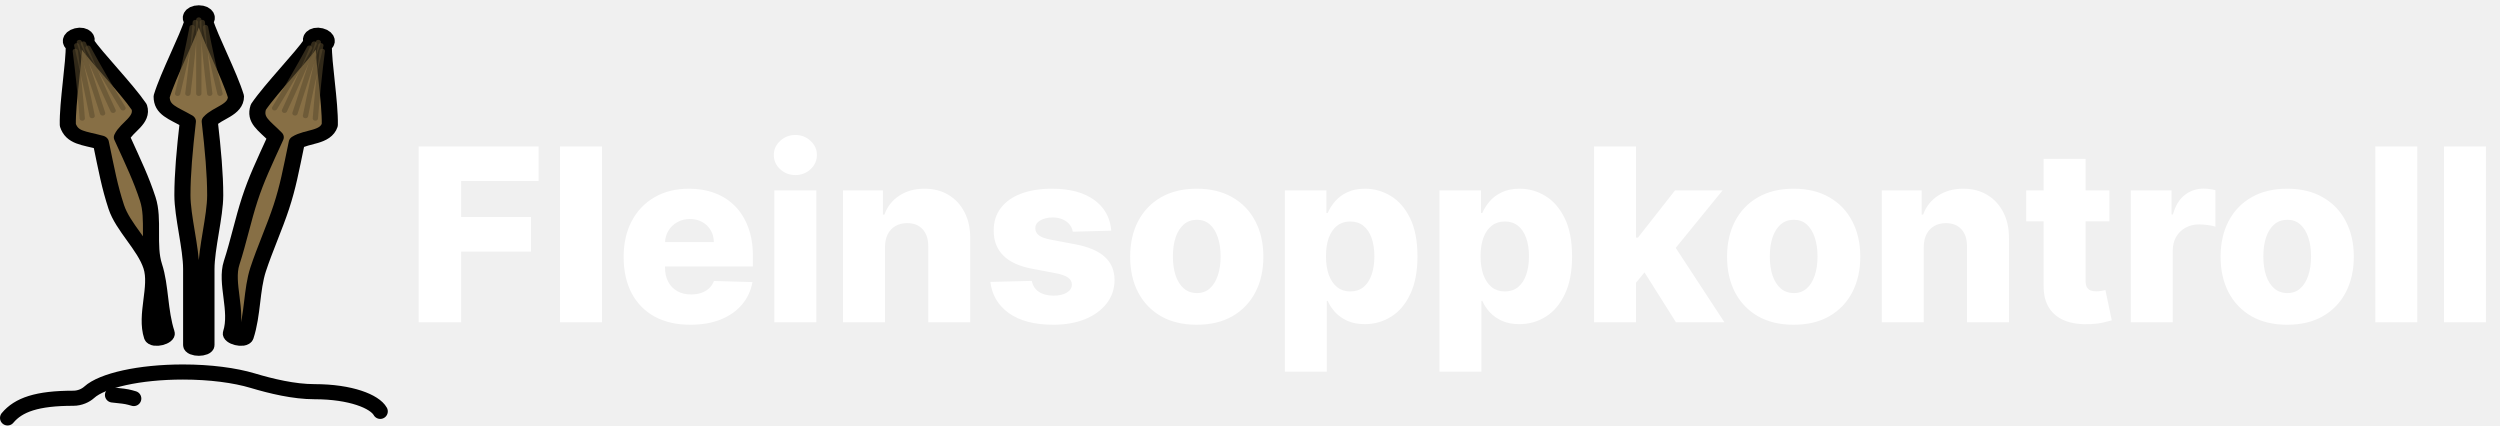
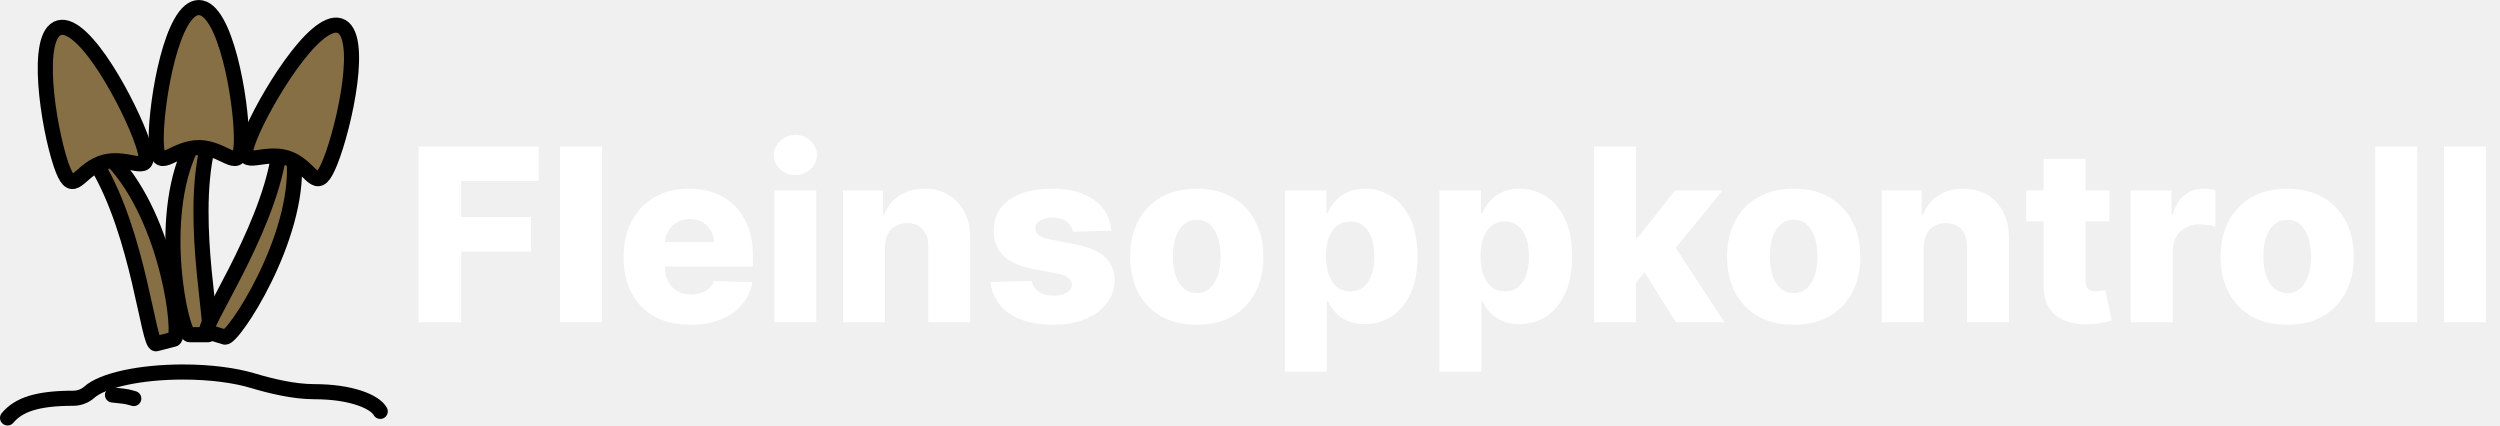
<svg xmlns="http://www.w3.org/2000/svg" width="993" height="169" viewBox="0 0 993 169" fill="none" class="fill-current">
  <path d="M166.284 128V58.182H213.943V71.886H183.159V86.204H210.909V99.943H183.159V128H166.284ZM239.111 58.182V128H222.44V58.182H239.111ZM274.199 128.989C268.722 128.989 263.994 127.909 260.017 125.75C256.063 123.568 253.017 120.466 250.881 116.443C248.767 112.398 247.71 107.591 247.71 102.023C247.71 96.614 248.778 91.886 250.915 87.841C253.051 83.773 256.062 80.614 259.949 78.364C263.835 76.091 268.415 74.954 273.688 74.954C277.415 74.954 280.824 75.534 283.915 76.693C287.006 77.852 289.676 79.568 291.926 81.841C294.176 84.114 295.926 86.921 297.176 90.261C298.426 93.579 299.051 97.386 299.051 101.682V105.841H253.54V96.159H283.54C283.517 94.386 283.097 92.807 282.278 91.421C281.46 90.034 280.335 88.954 278.903 88.182C277.494 87.386 275.869 86.989 274.028 86.989C272.165 86.989 270.494 87.409 269.017 88.25C267.54 89.068 266.369 90.193 265.506 91.625C264.642 93.034 264.188 94.636 264.142 96.432V106.284C264.142 108.42 264.563 110.295 265.403 111.909C266.244 113.5 267.438 114.739 268.983 115.625C270.528 116.511 272.369 116.955 274.506 116.955C275.983 116.955 277.324 116.75 278.528 116.341C279.733 115.932 280.767 115.33 281.631 114.534C282.494 113.739 283.142 112.761 283.574 111.602L298.881 112.045C298.244 115.477 296.847 118.466 294.688 121.011C292.551 123.534 289.744 125.5 286.267 126.909C282.79 128.295 278.767 128.989 274.199 128.989ZM307.565 128V75.636H324.236V128H307.565ZM315.918 69.534C313.577 69.534 311.565 68.761 309.884 67.216C308.202 65.648 307.361 63.761 307.361 61.557C307.361 59.375 308.202 57.511 309.884 55.966C311.565 54.398 313.577 53.614 315.918 53.614C318.281 53.614 320.293 54.398 321.952 55.966C323.634 57.511 324.474 59.375 324.474 61.557C324.474 63.761 323.634 65.648 321.952 67.216C320.293 68.761 318.281 69.534 315.918 69.534ZM351.517 98.136V128H334.847V75.636H350.699V85.25H351.278C352.438 82.046 354.415 79.534 357.21 77.716C360.006 75.875 363.335 74.954 367.199 74.954C370.881 74.954 374.074 75.784 376.778 77.443C379.506 79.079 381.619 81.375 383.119 84.329C384.642 87.261 385.392 90.693 385.369 94.625V128H368.699V97.898C368.722 94.989 367.983 92.716 366.483 91.079C365.006 89.443 362.949 88.625 360.312 88.625C358.562 88.625 357.017 89.011 355.676 89.784C354.358 90.534 353.335 91.614 352.608 93.023C351.903 94.432 351.54 96.136 351.517 98.136ZM441.406 91.625L426.099 92.034C425.94 90.943 425.509 89.977 424.804 89.136C424.099 88.273 423.179 87.602 422.043 87.125C420.929 86.625 419.634 86.375 418.156 86.375C416.224 86.375 414.577 86.761 413.213 87.534C411.872 88.307 411.213 89.352 411.236 90.671C411.213 91.693 411.622 92.579 412.463 93.329C413.327 94.079 414.861 94.682 417.065 95.136L427.156 97.046C432.384 98.046 436.27 99.704 438.815 102.023C441.384 104.341 442.679 107.409 442.702 111.227C442.679 114.818 441.611 117.943 439.497 120.602C437.406 123.261 434.543 125.33 430.906 126.807C427.27 128.261 423.111 128.989 418.429 128.989C410.952 128.989 405.054 127.455 400.736 124.386C396.44 121.295 393.986 117.159 393.372 111.977L409.838 111.568C410.202 113.477 411.145 114.932 412.668 115.932C414.19 116.932 416.134 117.432 418.497 117.432C420.634 117.432 422.372 117.034 423.713 116.239C425.054 115.443 425.736 114.386 425.759 113.068C425.736 111.886 425.213 110.943 424.19 110.239C423.168 109.511 421.565 108.943 419.384 108.534L410.247 106.795C404.997 105.841 401.088 104.08 398.52 101.511C395.952 98.921 394.679 95.625 394.702 91.625C394.679 88.125 395.611 85.136 397.497 82.659C399.384 80.159 402.065 78.25 405.543 76.932C409.02 75.614 413.122 74.954 417.849 74.954C424.94 74.954 430.531 76.443 434.622 79.421C438.713 82.375 440.974 86.443 441.406 91.625ZM475.352 128.989C469.852 128.989 465.125 127.864 461.17 125.614C457.239 123.341 454.205 120.182 452.068 116.136C449.955 112.068 448.898 107.352 448.898 101.989C448.898 96.602 449.955 91.886 452.068 87.841C454.205 83.773 457.239 80.614 461.17 78.364C465.125 76.091 469.852 74.954 475.352 74.954C480.852 74.954 485.568 76.091 489.5 78.364C493.455 80.614 496.489 83.773 498.602 87.841C500.739 91.886 501.807 96.602 501.807 101.989C501.807 107.352 500.739 112.068 498.602 116.136C496.489 120.182 493.455 123.341 489.5 125.614C485.568 127.864 480.852 128.989 475.352 128.989ZM475.455 116.409C477.455 116.409 479.148 115.795 480.534 114.568C481.92 113.341 482.977 111.636 483.705 109.455C484.455 107.273 484.83 104.75 484.83 101.886C484.83 98.977 484.455 96.432 483.705 94.25C482.977 92.068 481.92 90.364 480.534 89.136C479.148 87.909 477.455 87.296 475.455 87.296C473.386 87.296 471.636 87.909 470.205 89.136C468.795 90.364 467.716 92.068 466.966 94.25C466.239 96.432 465.875 98.977 465.875 101.886C465.875 104.75 466.239 107.273 466.966 109.455C467.716 111.636 468.795 113.341 470.205 114.568C471.636 115.795 473.386 116.409 475.455 116.409ZM510.347 147.636V75.636H526.847V84.602H527.358C528.04 83.011 529.006 81.477 530.256 80C531.528 78.523 533.142 77.318 535.097 76.386C537.074 75.432 539.438 74.954 542.188 74.954C545.824 74.954 549.222 75.909 552.381 77.818C555.562 79.727 558.131 82.671 560.085 86.648C562.04 90.625 563.017 95.693 563.017 101.852C563.017 107.784 562.074 112.75 560.188 116.75C558.324 120.75 555.801 123.75 552.619 125.75C549.46 127.75 545.949 128.75 542.085 128.75C539.449 128.75 537.165 128.318 535.233 127.455C533.301 126.591 531.676 125.455 530.358 124.045C529.062 122.636 528.063 121.125 527.358 119.511H527.017V147.636H510.347ZM526.676 101.818C526.676 104.636 527.051 107.091 527.801 109.182C528.574 111.273 529.676 112.898 531.108 114.057C532.562 115.193 534.301 115.761 536.324 115.761C538.369 115.761 540.108 115.193 541.54 114.057C542.972 112.898 544.051 111.273 544.778 109.182C545.528 107.091 545.903 104.636 545.903 101.818C545.903 99 545.528 96.557 544.778 94.489C544.051 92.421 542.972 90.818 541.54 89.682C540.131 88.546 538.392 87.977 536.324 87.977C534.278 87.977 532.54 88.534 531.108 89.648C529.676 90.761 528.574 92.352 527.801 94.421C527.051 96.489 526.676 98.954 526.676 101.818ZM571.753 147.636V75.636H588.253V84.602H588.764C589.446 83.011 590.412 81.477 591.662 80C592.935 78.523 594.548 77.318 596.503 76.386C598.48 75.432 600.844 74.954 603.594 74.954C607.23 74.954 610.628 75.909 613.787 77.818C616.969 79.727 619.537 82.671 621.491 86.648C623.446 90.625 624.423 95.693 624.423 101.852C624.423 107.784 623.48 112.75 621.594 116.75C619.73 120.75 617.207 123.75 614.026 125.75C610.866 127.75 607.355 128.75 603.491 128.75C600.855 128.75 598.571 128.318 596.639 127.455C594.707 126.591 593.082 125.455 591.764 124.045C590.469 122.636 589.469 121.125 588.764 119.511H588.423V147.636H571.753ZM588.082 101.818C588.082 104.636 588.457 107.091 589.207 109.182C589.98 111.273 591.082 112.898 592.514 114.057C593.969 115.193 595.707 115.761 597.73 115.761C599.776 115.761 601.514 115.193 602.946 114.057C604.378 112.898 605.457 111.273 606.185 109.182C606.935 107.091 607.31 104.636 607.31 101.818C607.31 99 606.935 96.557 606.185 94.489C605.457 92.421 604.378 90.818 602.946 89.682C601.537 88.546 599.798 87.977 597.73 87.977C595.685 87.977 593.946 88.534 592.514 89.648C591.082 90.761 589.98 92.352 589.207 94.421C588.457 96.489 588.082 98.954 588.082 101.818ZM648.193 114.261L648.261 94.386H650.58L665.307 75.636H684.193L662.307 102.5H657.909L648.193 114.261ZM633.159 128V58.182H649.83V128H633.159ZM665.682 128L651.977 106.25L662.955 94.421L684.943 128H665.682ZM712.446 128.989C706.946 128.989 702.219 127.864 698.264 125.614C694.332 123.341 691.298 120.182 689.162 116.136C687.048 112.068 685.991 107.352 685.991 101.989C685.991 96.602 687.048 91.886 689.162 87.841C691.298 83.773 694.332 80.614 698.264 78.364C702.219 76.091 706.946 74.954 712.446 74.954C717.946 74.954 722.662 76.091 726.594 78.364C730.548 80.614 733.582 83.773 735.696 87.841C737.832 91.886 738.901 96.602 738.901 101.989C738.901 107.352 737.832 112.068 735.696 116.136C733.582 120.182 730.548 123.341 726.594 125.614C722.662 127.864 717.946 128.989 712.446 128.989ZM712.548 116.409C714.548 116.409 716.241 115.795 717.628 114.568C719.014 113.341 720.071 111.636 720.798 109.455C721.548 107.273 721.923 104.75 721.923 101.886C721.923 98.977 721.548 96.432 720.798 94.25C720.071 92.068 719.014 90.364 717.628 89.136C716.241 87.909 714.548 87.296 712.548 87.296C710.48 87.296 708.73 87.909 707.298 89.136C705.889 90.364 704.81 92.068 704.06 94.25C703.332 96.432 702.969 98.977 702.969 101.886C702.969 104.75 703.332 107.273 704.06 109.455C704.81 111.636 705.889 113.341 707.298 114.568C708.73 115.795 710.48 116.409 712.548 116.409ZM764.111 98.136V128H747.44V75.636H763.293V85.25H763.872C765.031 82.046 767.009 79.534 769.804 77.716C772.599 75.875 775.929 74.954 779.793 74.954C783.474 74.954 786.668 75.784 789.372 77.443C792.099 79.079 794.213 81.375 795.713 84.329C797.236 87.261 797.986 90.693 797.963 94.625V128H781.293V97.898C781.315 94.989 780.577 92.716 779.077 91.079C777.599 89.443 775.543 88.625 772.906 88.625C771.156 88.625 769.611 89.011 768.27 89.784C766.952 90.534 765.929 91.614 765.202 93.023C764.497 94.432 764.134 96.136 764.111 98.136ZM837.841 75.636V87.909H804.807V75.636H837.841ZM811.727 63.091H828.398V111.534C828.398 112.557 828.557 113.386 828.875 114.023C829.216 114.636 829.705 115.08 830.341 115.352C830.977 115.602 831.739 115.727 832.625 115.727C833.261 115.727 833.932 115.67 834.636 115.557C835.364 115.42 835.909 115.307 836.273 115.216L838.795 127.25C838 127.477 836.875 127.761 835.42 128.102C833.989 128.443 832.273 128.659 830.273 128.75C826.364 128.932 823.011 128.477 820.216 127.386C817.443 126.273 815.318 124.545 813.841 122.205C812.386 119.864 811.682 116.92 811.727 113.375V63.091ZM846.347 128V75.636H862.54V85.182H863.085C864.04 81.727 865.597 79.159 867.756 77.477C869.915 75.773 872.426 74.921 875.29 74.921C876.063 74.921 876.858 74.977 877.676 75.091C878.494 75.182 879.256 75.329 879.96 75.534V90.023C879.165 89.75 878.119 89.534 876.824 89.375C875.551 89.216 874.415 89.136 873.415 89.136C871.438 89.136 869.653 89.579 868.062 90.466C866.494 91.329 865.256 92.546 864.347 94.114C863.46 95.659 863.017 97.477 863.017 99.568V128H846.347ZM908.477 128.989C902.977 128.989 898.25 127.864 894.295 125.614C890.364 123.341 887.33 120.182 885.193 116.136C883.08 112.068 882.023 107.352 882.023 101.989C882.023 96.602 883.08 91.886 885.193 87.841C887.33 83.773 890.364 80.614 894.295 78.364C898.25 76.091 902.977 74.954 908.477 74.954C913.977 74.954 918.693 76.091 922.625 78.364C926.58 80.614 929.614 83.773 931.727 87.841C933.864 91.886 934.932 96.602 934.932 101.989C934.932 107.352 933.864 112.068 931.727 116.136C929.614 120.182 926.58 123.341 922.625 125.614C918.693 127.864 913.977 128.989 908.477 128.989ZM908.58 116.409C910.58 116.409 912.273 115.795 913.659 114.568C915.045 113.341 916.102 111.636 916.83 109.455C917.58 107.273 917.955 104.75 917.955 101.886C917.955 98.977 917.58 96.432 916.83 94.25C916.102 92.068 915.045 90.364 913.659 89.136C912.273 87.909 910.58 87.296 908.58 87.296C906.511 87.296 904.761 87.909 903.33 89.136C901.92 90.364 900.841 92.068 900.091 94.25C899.364 96.432 899 98.977 899 101.886C899 104.75 899.364 107.273 900.091 109.455C900.841 111.636 901.92 113.341 903.33 114.568C904.761 115.795 906.511 116.409 908.58 116.409ZM960.142 58.182V128H943.472V58.182H960.142ZM987.423 58.182V128H970.753V58.182H987.423Z" fill="white" />
-   <g transform="translate(7.34 1.86) scale(0.4341 0.3799)">
-     <g transform="rotate(-16 165 210) translate(-58 0)">
-       <path d="M165.0 8.0 C172.2 8.0 174.0 14.3 170.8 17.3 C175.2 34.4 192.9 73.1 199.0 96.0 C199.0 110.3 182.0 112.9 175.0 122.0 C178.0 152.0 180.0 168.6 180.0 190.6 C180.0 212.6 166.4 237.3 166.4 259.3 C166.4 281.3 158.0 306.0 158.0 330.0 C158.0 335.0 144.0 335.0 144.0 330.0 C144.0 306.0 163.6 281.3 163.6 259.3 C163.6 237.3 150.0 212.6 150.0 190.6 C150.0 168.6 152.0 152.0 155.0 122.0 C141.2 112.9 131.0 110.3 131.0 96.0 C137.1 73.1 154.8 34.4 159.2 17.3 C156.0 14.3 157.8 8.0 165.0 8.0 Z" fill="#876F45" stroke="currentColor" stroke-width="14.74" stroke-linejoin="round" />
-       <path d="M158.9 23.6 Q153.4 56.4 145.6 93.0" fill="none" stroke="#5a4a2e" stroke-width="4.86" stroke-linecap="round" opacity="0.55" />
-       <path d="M161.8 18.3 Q159.0 56.4 155.0 93.0" fill="none" stroke="#5a4a2e" stroke-width="4.86" stroke-linecap="round" opacity="0.55" />
-       <path d="M165.0 15.7 Q165.0 56.4 165.0 93.0" fill="none" stroke="#5a4a2e" stroke-width="4.86" stroke-linecap="round" opacity="0.55" />
-       <path d="M168.2 18.3 Q171.0 56.4 175.0 93.0" fill="none" stroke="#5a4a2e" stroke-width="4.86" stroke-linecap="round" opacity="0.55" />
-       <path d="M171.1 23.6 Q176.6 56.4 184.4 93.0" fill="none" stroke="#5a4a2e" stroke-width="4.86" stroke-linecap="round" opacity="0.55" />
-     </g>
-     <path d="M165.0 8.0 C172.2 8.0 174.0 14.3 170.8 17.3 C175.2 34.4 192.9 73.1 199.0 96.0 C199.0 110.3 182.0 112.9 175.0 122.0 C178.0 152.0 180.0 177.2 180.0 199.2 C180.0 221.2 172.0 254.4 172.0 276.4 C172.0 298.4 172.0 332.0 172.0 356.0 C172.0 361.0 158.0 361.0 158.0 356.0 C158.0 332.0 158.0 298.4 158.0 276.4 C158.0 254.4 150.0 221.2 150.0 199.2 C150.0 177.2 152.0 152.0 155.0 122.0 C141.2 112.9 131.0 110.3 131.0 96.0 C137.1 73.1 154.8 34.4 159.2 17.3 C156.0 14.3 157.8 8.0 165.0 8.0 Z" fill="#876F45" stroke="currentColor" stroke-width="14.74" stroke-linejoin="round" />
-     <path d="M158.9 23.6 Q153.4 56.4 145.6 93.0" fill="none" stroke="#5a4a2e" stroke-width="4.86" stroke-linecap="round" opacity="0.55" />
-     <path d="M161.8 18.3 Q159.0 56.4 155.0 93.0" fill="none" stroke="#5a4a2e" stroke-width="4.86" stroke-linecap="round" opacity="0.55" />
-     <path d="M165.0 15.7 Q165.0 56.4 165.0 93.0" fill="none" stroke="#5a4a2e" stroke-width="4.86" stroke-linecap="round" opacity="0.55" />
-     <path d="M168.2 18.3 Q171.0 56.4 175.0 93.0" fill="none" stroke="#5a4a2e" stroke-width="4.86" stroke-linecap="round" opacity="0.55" />
-     <path d="M171.1 23.6 Q176.6 56.4 184.4 93.0" fill="none" stroke="#5a4a2e" stroke-width="4.86" stroke-linecap="round" opacity="0.55" />
-     <g transform="rotate(16 165 210) translate(58 0)">
-       <path d="M165.0 8.0 C172.2 8.0 174.0 14.3 170.8 17.3 C175.2 34.4 192.9 73.1 199.0 96.0 C199.0 110.3 182.0 112.9 175.0 122.0 C178.0 152.0 180.0 168.6 180.0 190.6 C180.0 212.6 177.6 237.3 177.6 259.3 C177.6 281.3 186.0 306.0 186.0 330.0 C186.0 335.0 172.0 335.0 172.0 330.0 C172.0 306.0 152.4 281.3 152.4 259.3 C152.4 237.3 150.0 212.6 150.0 190.6 C150.0 168.6 152.0 152.0 155.0 122.0 C141.2 112.9 131.0 110.3 131.0 96.0 C137.1 73.1 154.8 34.4 159.2 17.3 C156.0 14.3 157.8 8.0 165.0 8.0 Z" fill="#876F45" stroke="currentColor" stroke-width="14.74" stroke-linejoin="round" />
-       <path d="M158.9 23.6 Q153.4 56.4 145.6 93.0" fill="none" stroke="#5a4a2e" stroke-width="4.86" stroke-linecap="round" opacity="0.55" />
-       <path d="M161.8 18.3 Q159.0 56.4 155.0 93.0" fill="none" stroke="#5a4a2e" stroke-width="4.86" stroke-linecap="round" opacity="0.55" />
-       <path d="M165.0 15.7 Q165.0 56.4 165.0 93.0" fill="none" stroke="#5a4a2e" stroke-width="4.86" stroke-linecap="round" opacity="0.55" />
-       <path d="M168.2 18.3 Q171.0 56.4 175.0 93.0" fill="none" stroke="#5a4a2e" stroke-width="4.86" stroke-linecap="round" opacity="0.55" />
-       <path d="M171.1 23.6 Q176.6 56.4 184.4 93.0" fill="none" stroke="#5a4a2e" stroke-width="4.86" stroke-linecap="round" opacity="0.55" />
-     </g>
-   </g>
+   <path d="M78.971 3C68.414 3 62.04 39.72 62.04 55.079C62.04 68.802 66.688 60.827 75.675 58.973C76.745 58.752 77.847 58.618 78.971 58.618C80.095 58.618 81.196 58.752 82.267 58.973C91.253 60.827 95.901 68.802 95.901 55.079C95.901 39.72 89.528 3 78.971 3Z" fill="#876F45" />
+   <path d="M75.26 132.944H82.681C85.953 132.944 75.26 89.819 82.267 58.973C81.196 58.752 80.095 58.618 78.971 58.618C77.847 58.618 76.745 58.752 75.675 58.973C62.04 87.35 71.989 132.944 75.26 132.944Z" fill="#876F45" />
+   <path d="M75.26 132.944C80.137 132.944 77.804 132.944 82.681 132.944M75.26 132.944C71.989 132.944 62.04 87.35 75.675 58.973M75.26 132.944H82.681M82.681 132.944C85.953 132.944 75.26 89.819 82.267 58.973M82.267 58.973C91.253 60.827 95.901 68.802 95.901 55.079C95.901 39.72 89.528 3 78.971 3C68.414 3 62.04 39.72 62.04 55.079C62.04 68.802 66.688 60.827 75.675 58.973M82.267 58.973C81.196 58.752 80.095 58.618 78.971 58.618C77.847 58.618 76.745 58.752 75.675 58.973" stroke="currentColor" stroke-width="6" />
+   <path d="M134.861 10.173C144.826 13.224 136.988 49.727 131.194 64.224C126.016 77.177 124.637 68.306 116.854 63.959C115.927 63.441 114.938 62.996 113.877 62.671C112.816 62.346 111.726 62.155 110.632 62.054C101.45 61.206 94.054 67.391 99.231 54.438C105.026 39.94 124.896 7.122 134.861 10.173Z" fill="#876F45" />
+   <path d="M89.338 133.901L82.333 131.756C79.245 130.81 105.608 93.195 110.632 62.054C111.726 62.155 112.816 62.346 113.877 62.671C114.938 62.996 115.927 63.441 116.854 63.959C119.018 94.684 92.426 134.846 89.338 133.901Z" fill="#876F45" />
+   <path d="M89.338 133.901C84.734 132.491 86.936 133.165 82.333 131.756M89.338 133.901C92.426 134.846 119.018 94.684 116.854 63.959M89.338 133.901L82.333 131.756M82.333 131.756C79.245 130.81 105.608 93.195 110.632 62.054M110.632 62.054C101.45 61.206 94.054 67.391 99.231 54.438C105.026 39.94 124.896 7.122 134.861 10.173C144.826 13.224 136.988 49.727 131.194 64.224C126.016 77.177 124.637 68.306 116.854 63.959M110.632 62.054C111.726 62.155 112.816 62.346 113.877 62.671C114.938 62.996 115.927 63.441 116.854 63.959" stroke="currentColor" stroke-width="6" />
+   <path d="M69.136 134.709L62.018 136.546C58.88 137.357 55.198 93.346 38.509 65.494C39.464 65.017 40.477 64.616 41.555 64.338C42.633 64.059 43.733 63.915 44.831 63.862C67.081 87.704 72.274 133.899 69.136 134.709Z" fill="#876F45" />
+   <path d="M23.58 10.991C33.706 8.377 51.687 42.02 56.651 56.751C61.086 69.914 54.05 63.415 44.831 63.862C43.733 63.915 42.633 64.059 41.555 64.338C40.477 64.616 39.464 65.017 38.509 65.494C30.488 69.497 28.608 78.297 24.172 65.134C19.209 50.403 13.454 13.604 23.58 10.991Z" fill="#876F45" />
+   <path d="M69.136 134.709C64.458 135.917 66.696 135.339 62.018 136.546M69.136 134.709C72.274 133.899 67.081 87.704 44.831 63.862M69.136 134.709L62.018 136.546M62.018 136.546C58.88 137.357 55.198 93.346 38.509 65.494M38.509 65.494C30.488 69.497 28.608 78.297 24.172 65.134C19.209 50.403 13.454 13.604 23.58 10.991C33.706 8.377 51.687 42.02 56.651 56.751C61.086 69.914 54.05 63.415 44.831 63.862M38.509 65.494C39.464 65.017 40.477 64.616 41.555 64.338C42.633 64.059 43.733 63.915 44.831 63.862" stroke="currentColor" stroke-width="6" />
  <path d="M3 166C7.354 160.789 14.696 158.184 29.124 158.184C31.718 158.184 34.015 157.104 35.445 155.808C40.601 151.135 55.316 147.762 72.664 147.762C83.489 147.762 93.29 149.076 100.382 151.199C107.688 153.386 116.742 155.578 124.911 155.578C139.339 155.578 148.858 159.486 151.035 163.395" stroke="currentColor" stroke-width="6" stroke-linecap="round" />
  <path d="M44.676 156.881C44.676 156.881 46.907 157.13 48.906 157.353C50.906 157.576 53.137 158.297 53.137 158.297" stroke="currentColor" stroke-width="6" stroke-linecap="round" stroke-linejoin="round" />
</svg>
